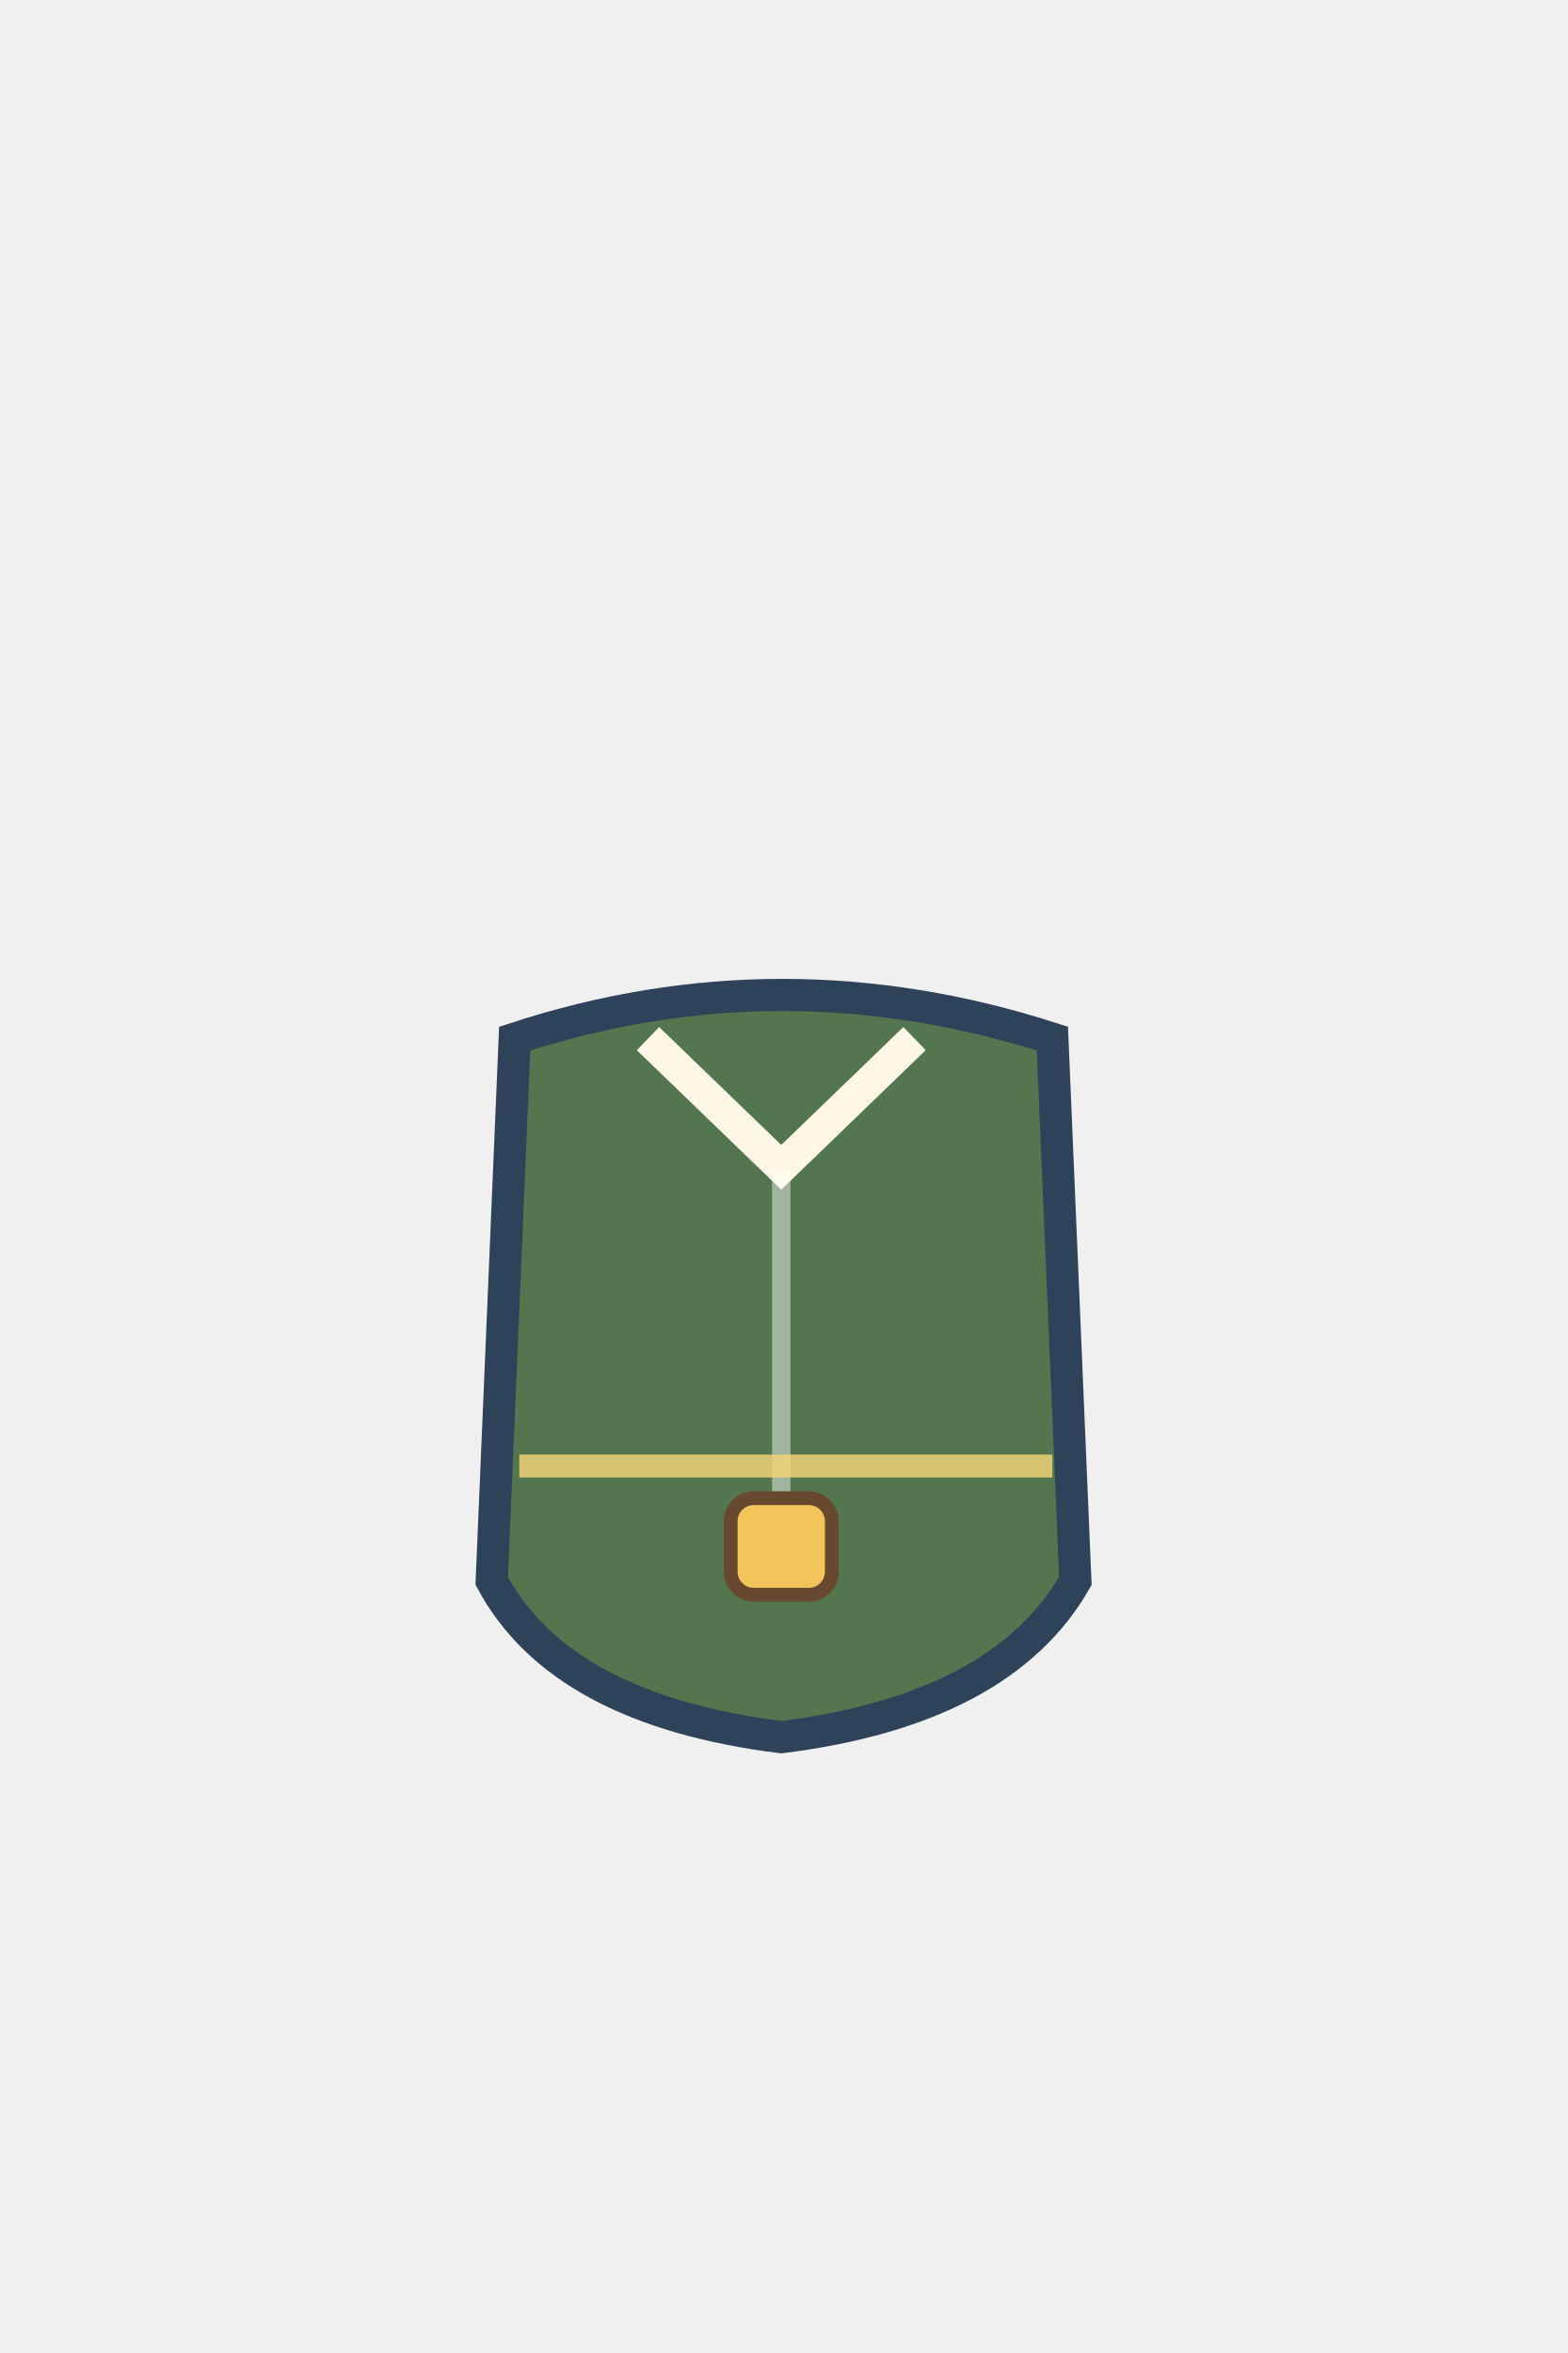
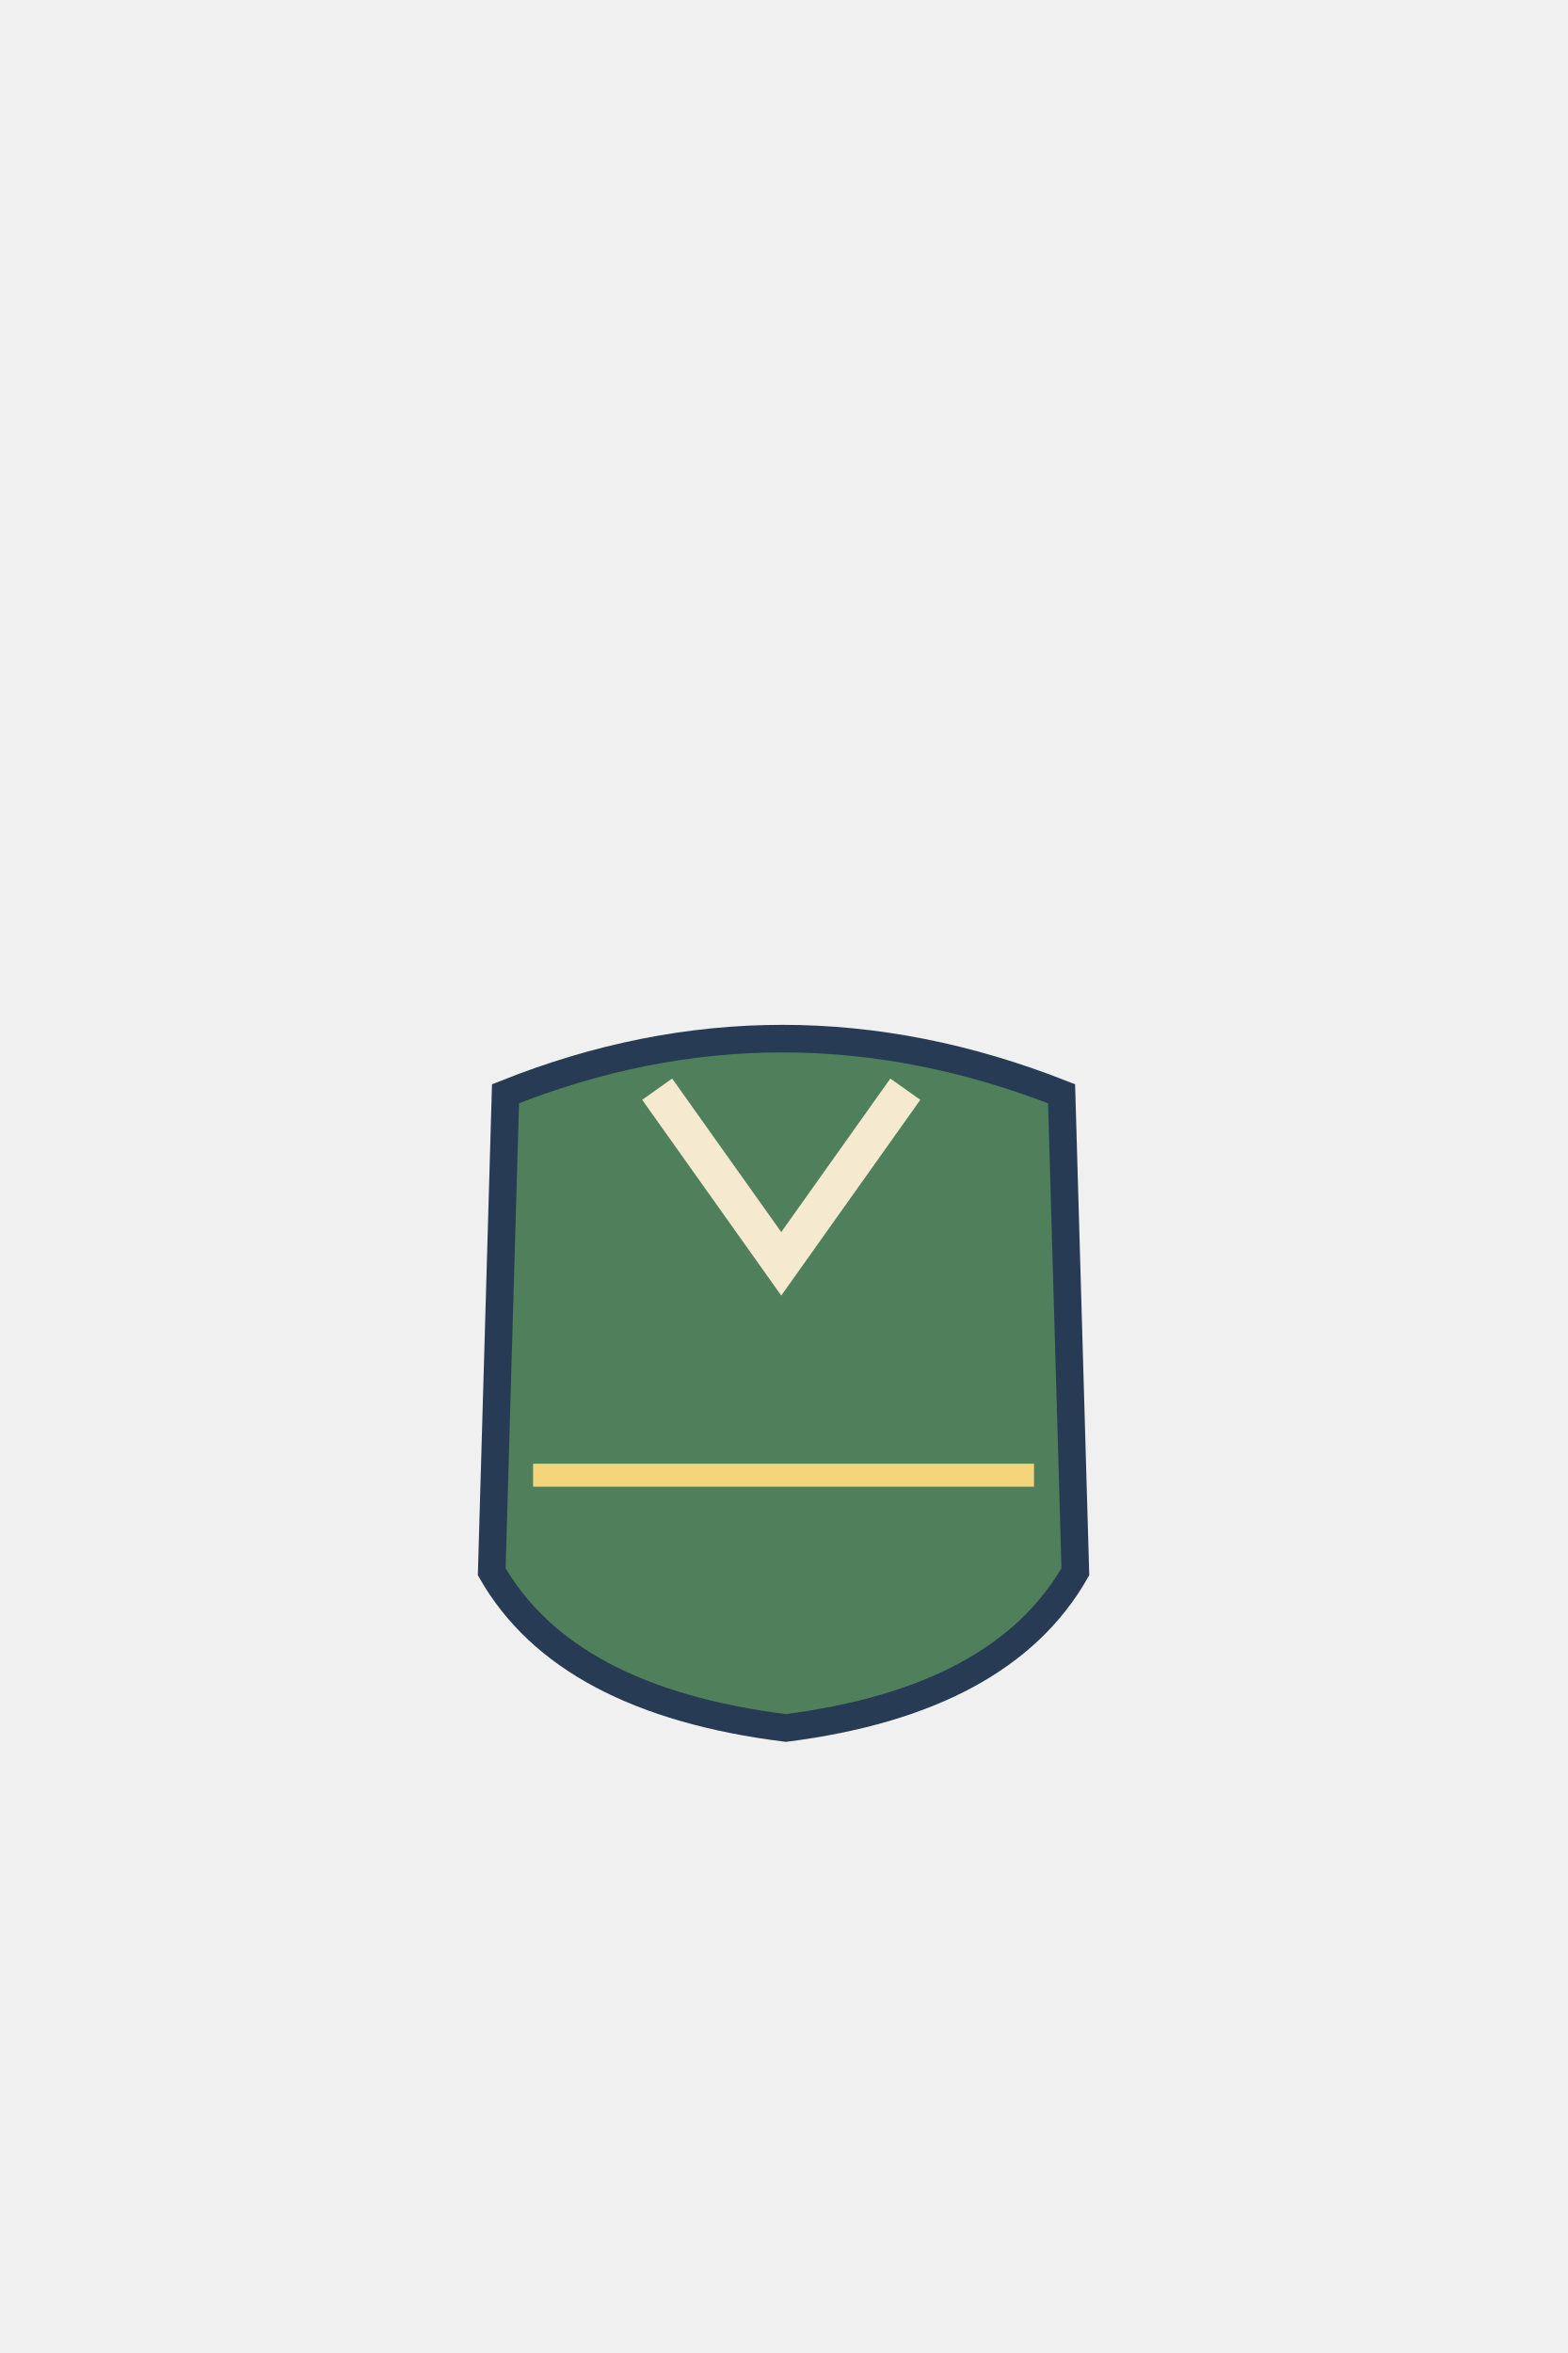
<svg xmlns="http://www.w3.org/2000/svg" viewBox="0 0 341 512">
-   <defs>
-     <linearGradient id="skin" x1="0" y1="0" x2="0" y2="1">
-       <stop stop-color="#ffd9bb" />
-       <stop offset="1" stop-color="#e9ad86" />
-     </linearGradient>
-     <linearGradient id="shirt" x1="0" y1="0" x2="1" y2="1">
-       <stop stop-color="#f7fbff" />
-       <stop offset="1" stop-color="#dbe8f3" />
-     </linearGradient>
-   </defs>
-   <path d="M112 226 Q170 207 229 226 L234 344 Q218 372 170 378 Q122 372 107 344Z" fill="#53764e" stroke="#2e435a" stroke-width="7" />
-   <path d="M141 226 L170 254 L199 226" fill="none" stroke="#fff7e6" stroke-width="7" />
-   <path d="M170 255 V330" stroke="#fff" stroke-width="4" opacity=".45" />
-   <path d="M113 319 H229" stroke="#f6d477" stroke-width="5" opacity=".8" />
-   <rect x="159" y="326" width="22" height="21" rx="5" fill="#f2c45a" stroke="#68482e" stroke-width="3" />
+   <g>
+     <path d="M110 238 Q170 214 231 238 L234 342 Q218 370 171 376 Q123 370 107 342Z" fill="#4f805b" stroke="#283b54" stroke-width="6" />
+     <path d="M143 237 L170 275 L197 237" fill="none" stroke="#f5e9cf" stroke-width="8" />
+     <path d="M116 321 H225" stroke="#f5d57b" stroke-width="5" />
+   </g>
</svg>
